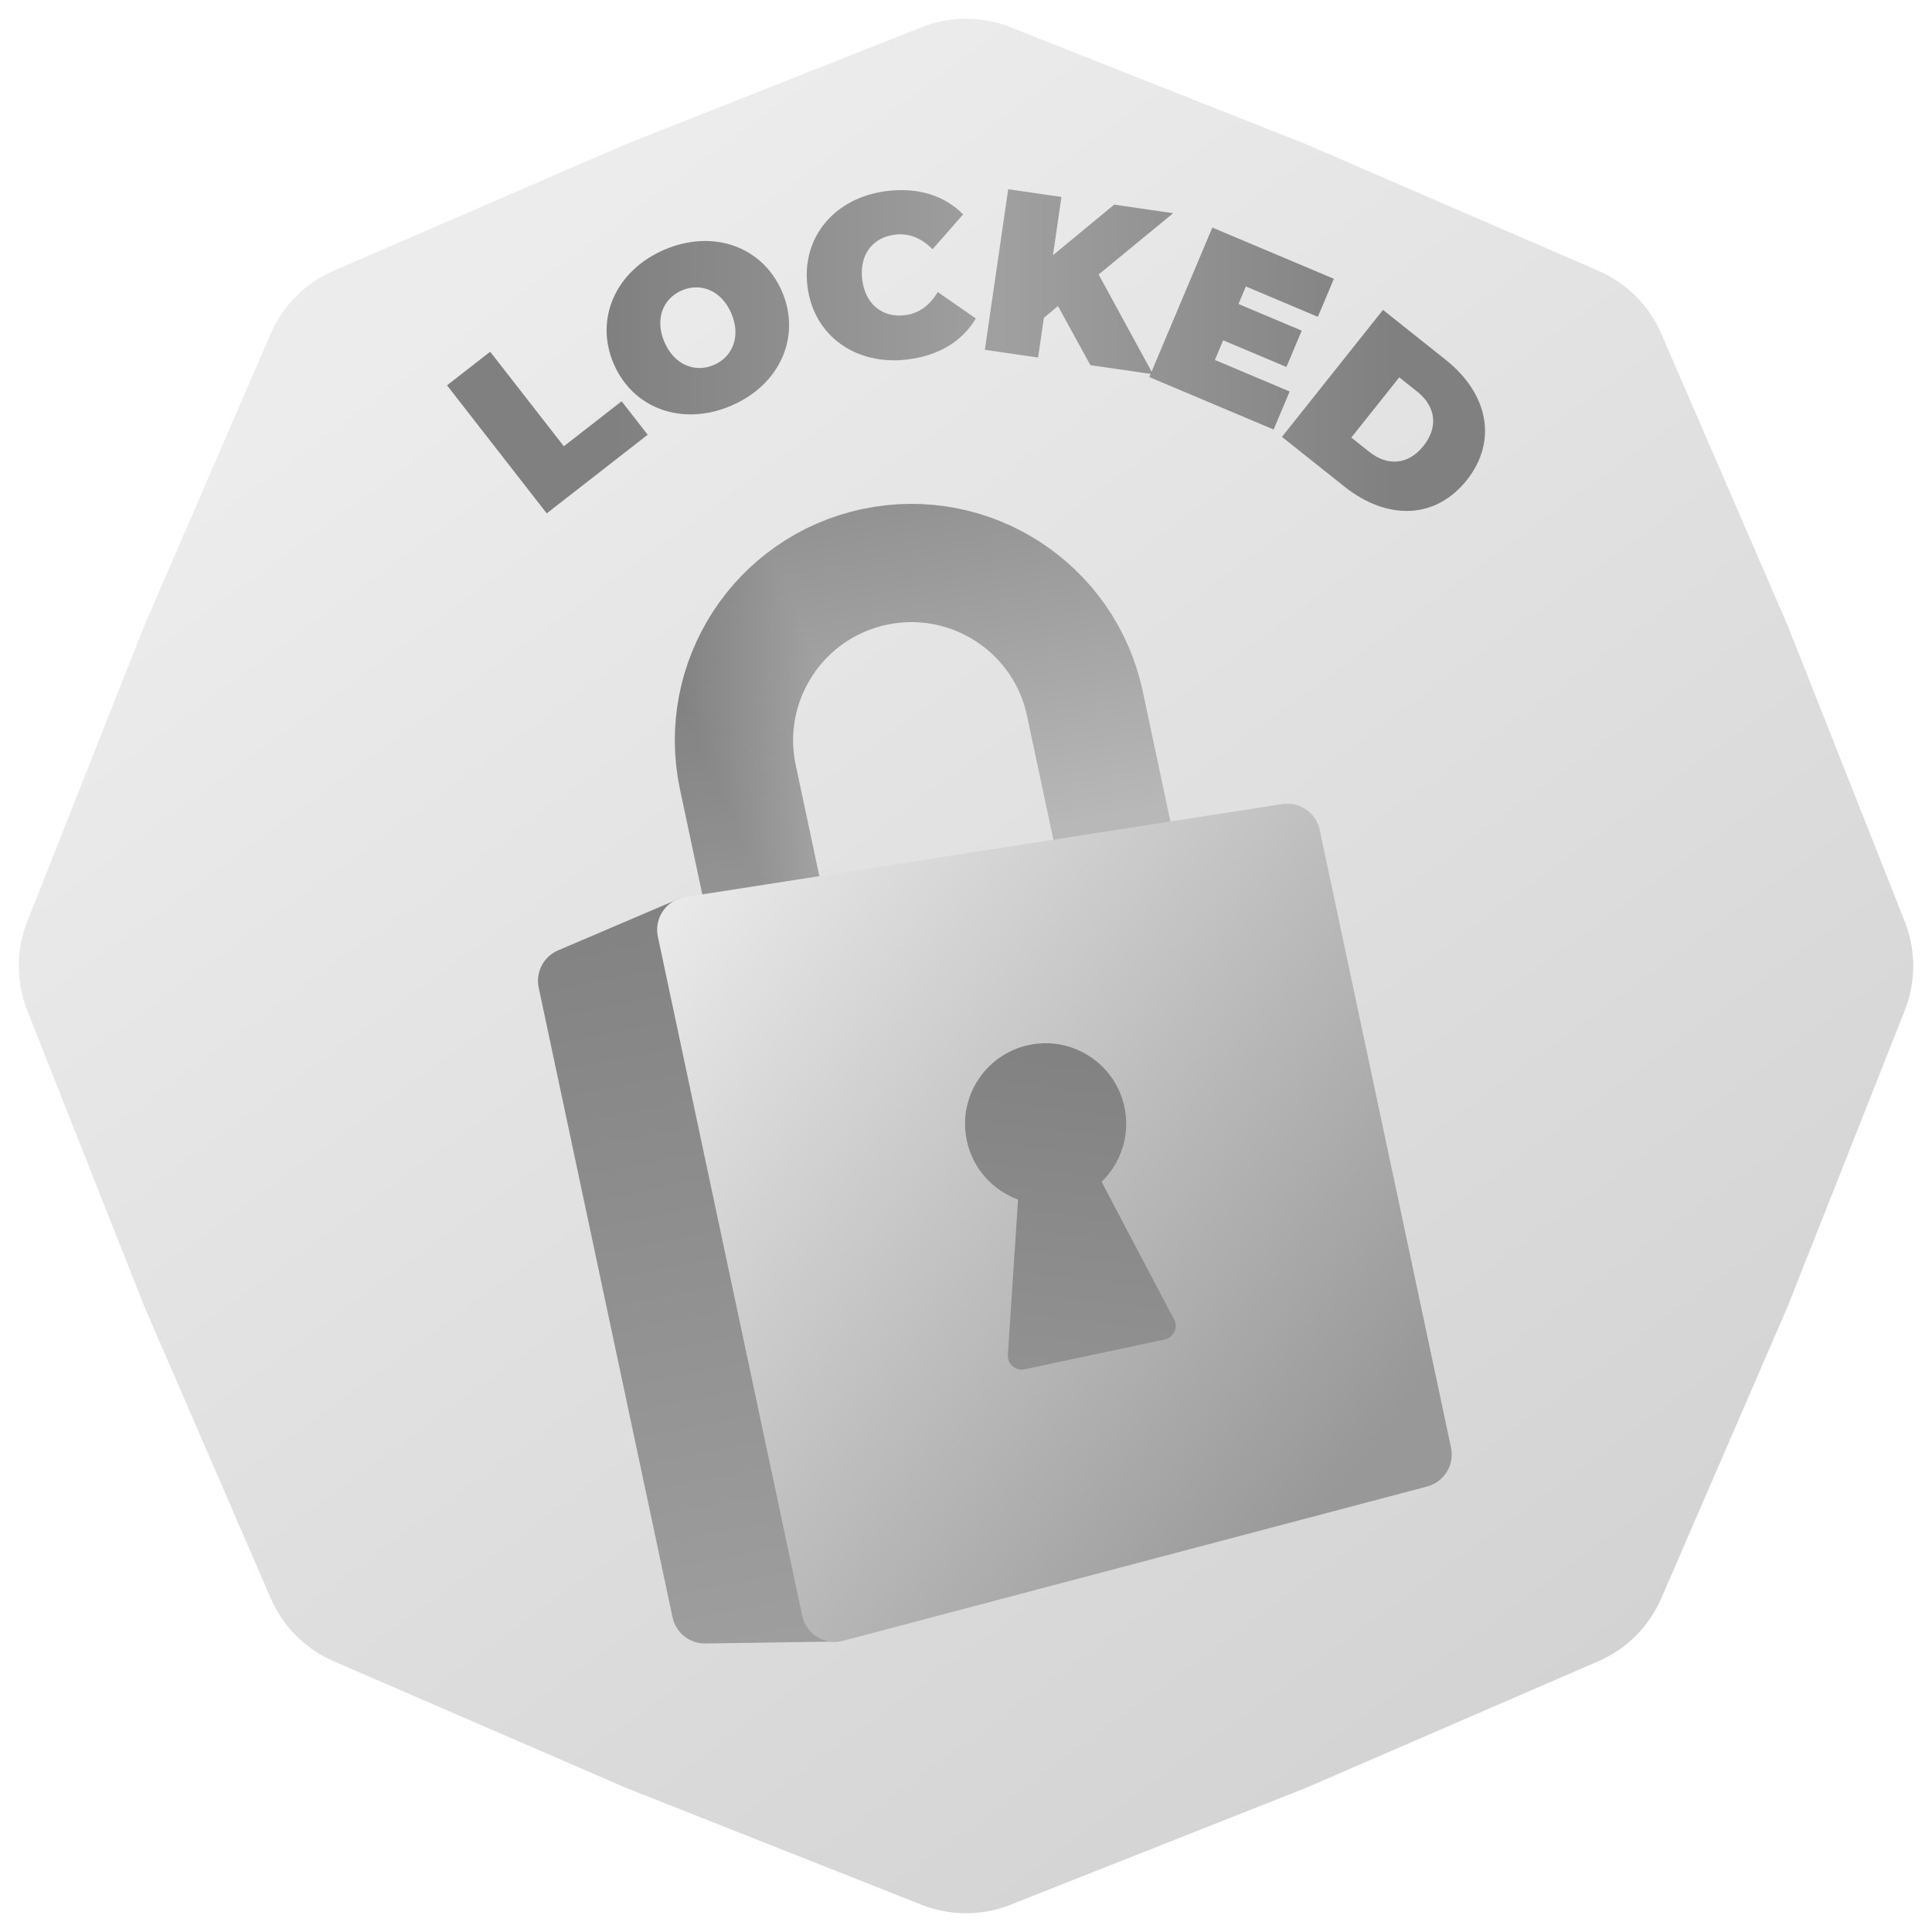
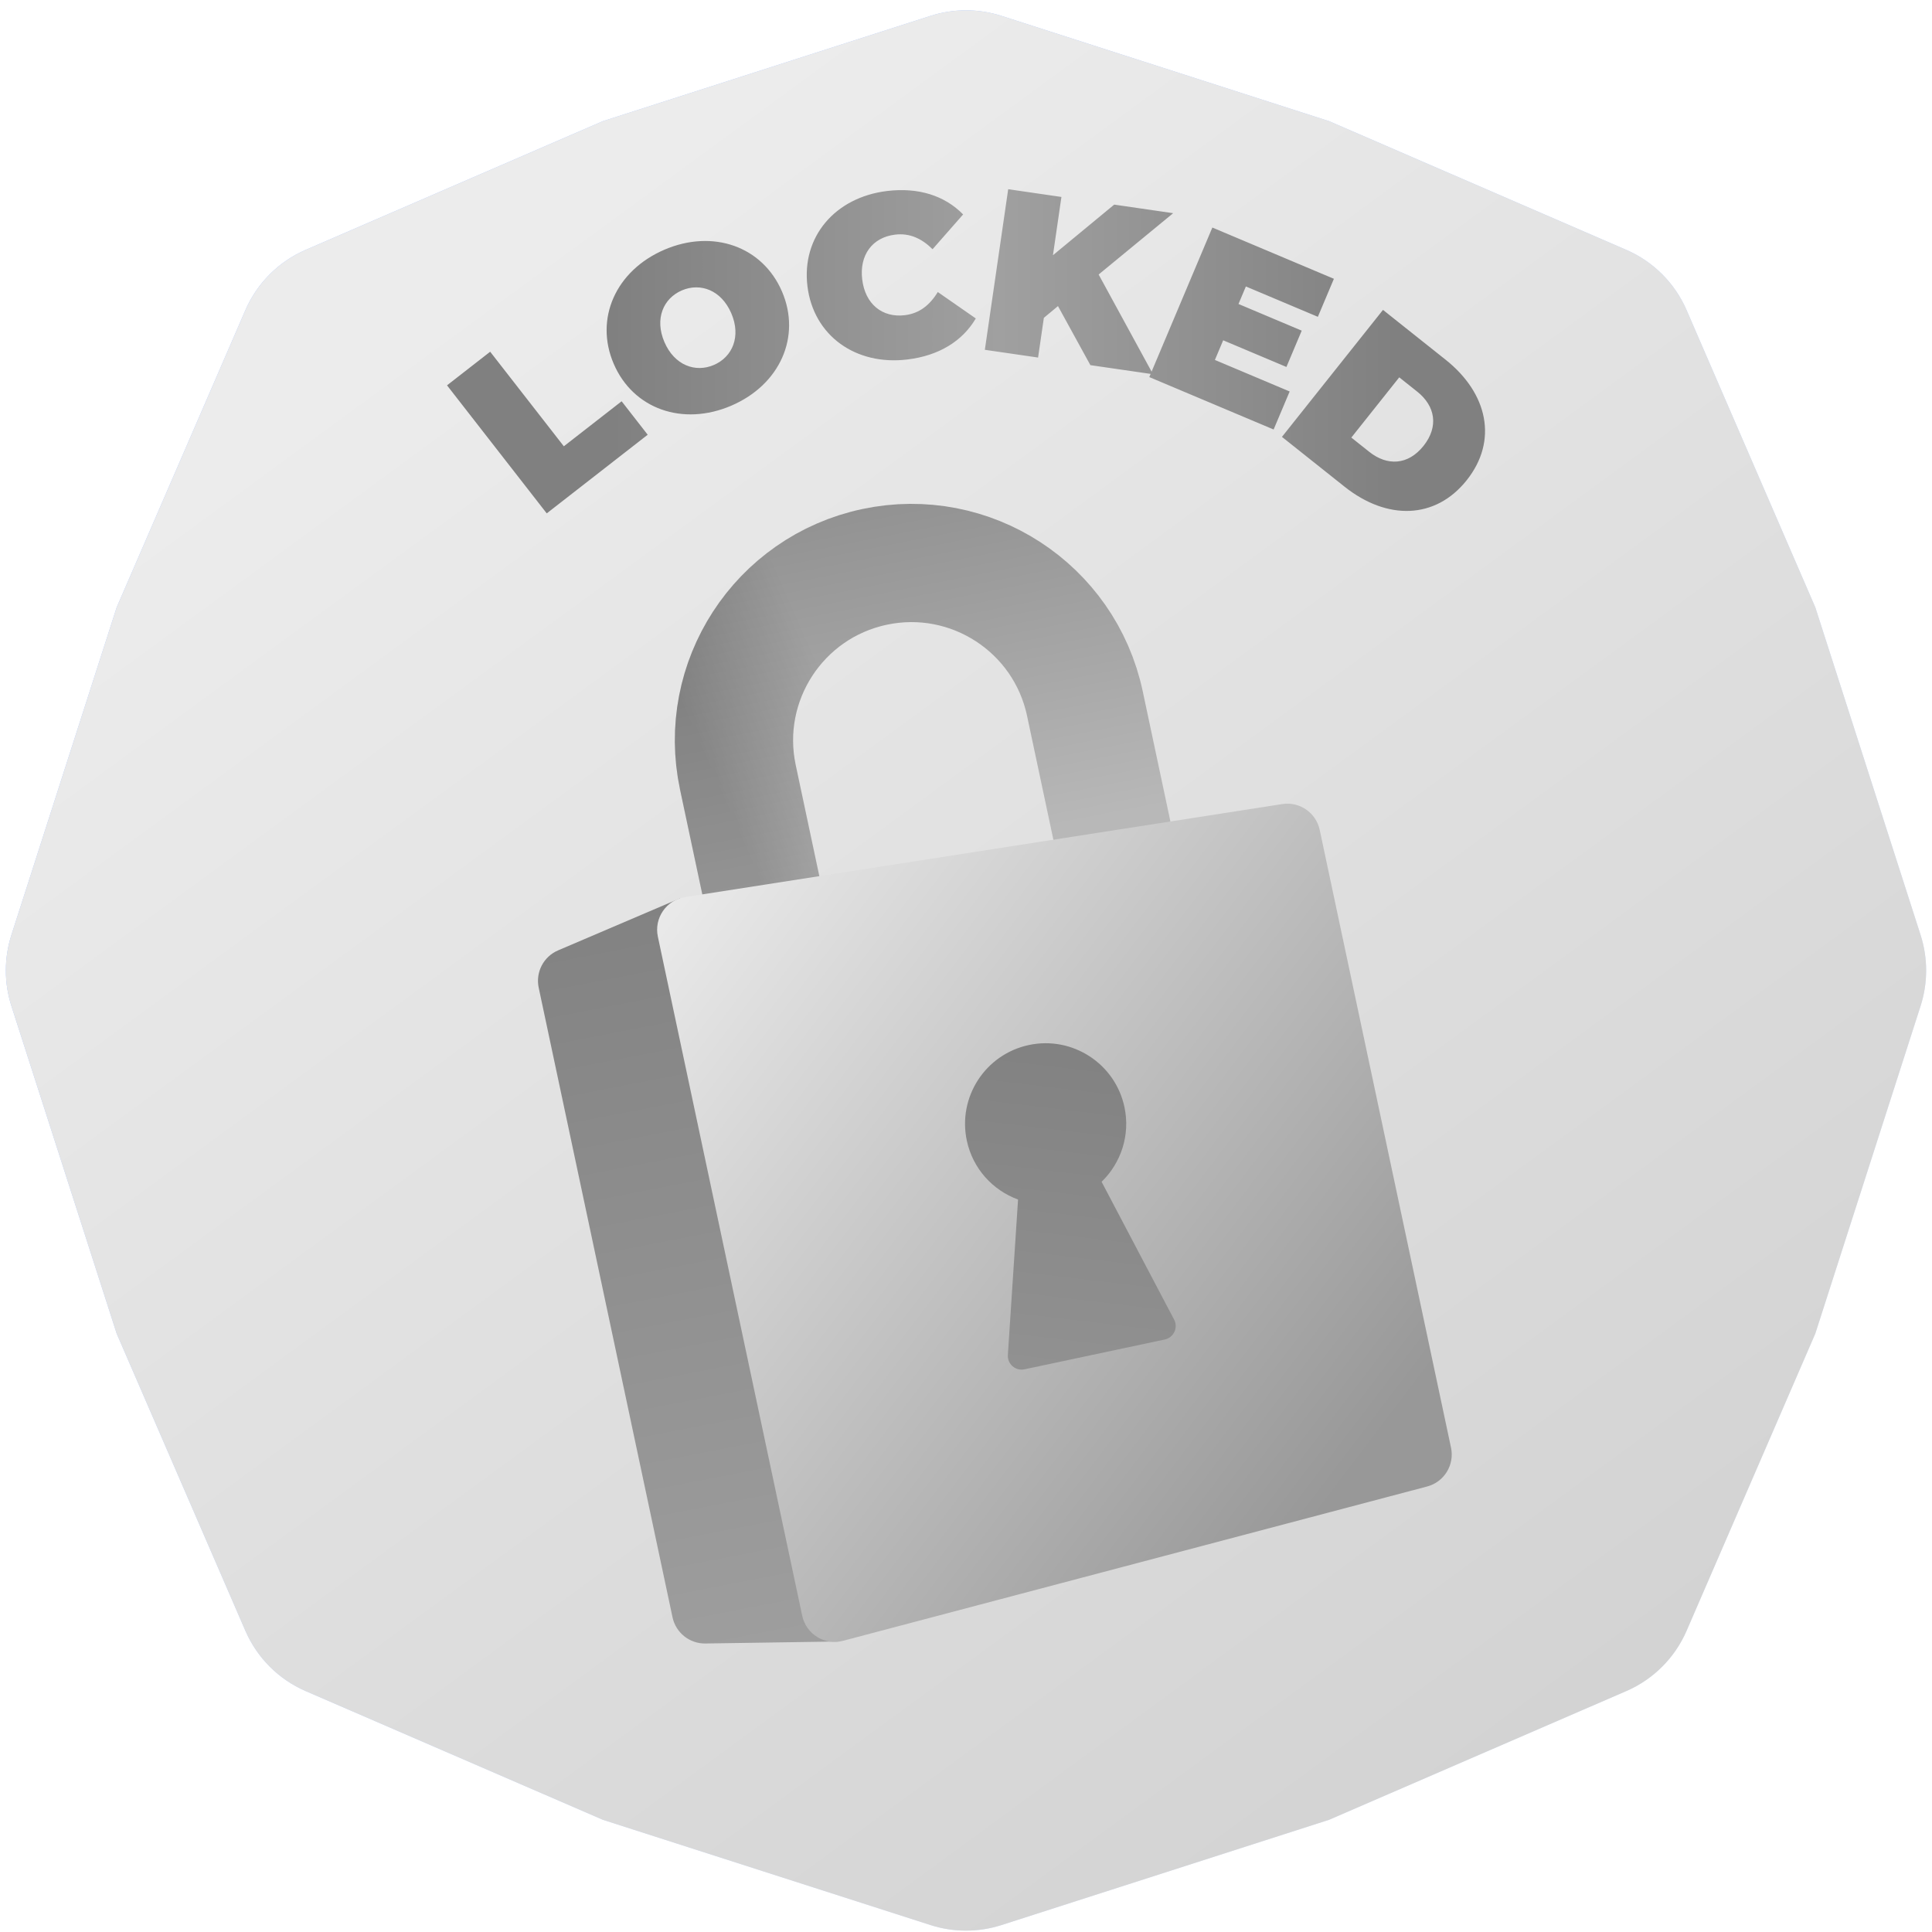
<svg xmlns="http://www.w3.org/2000/svg" width="200" height="200" viewBox="0 0 200 200" fill="none">
-   <path d="M95.401 2.819C98.356 1.65 101.644 1.65 104.599 2.819L135.234 14.938L165.466 28.031C168.381 29.294 170.706 31.619 171.969 34.534L185.062 64.766L197.181 95.401C198.35 98.356 198.35 101.644 197.181 104.599L185.062 135.234L171.969 165.466C170.706 168.381 168.381 170.706 165.466 171.969L135.234 185.062L104.599 197.181C101.644 198.35 98.356 198.35 95.401 197.181L64.766 185.062L34.534 171.969C31.619 170.706 29.294 168.381 28.031 165.466L14.938 135.234L2.819 104.599C1.65 101.644 1.65 98.356 2.819 95.401L14.938 64.766L28.031 34.534C29.294 31.619 31.619 29.294 34.534 28.031L64.766 14.938L95.401 2.819Z" fill="url(#paint0_linear_8142_186924)" />
-   <path d="M81.475 104.413L76.384 80.464C74.276 70.544 80.608 60.793 90.528 58.685C100.448 56.576 110.199 62.908 112.307 72.828L117.398 96.777" stroke="url(#paint1_linear_8142_186924)" stroke-width="12.242" />
-   <path opacity="0.2" d="M81.475 104.413L76.384 80.464C74.276 70.544 80.608 60.793 90.528 58.685C100.448 56.576 110.199 62.908 112.307 72.828L117.398 96.777" stroke="url(#paint2_linear_8142_186924)" stroke-width="12.242" />
-   <path d="M55.766 102.246C55.426 100.644 56.266 99.026 57.772 98.383L70.387 92.996L86.825 169.927L73.022 170.134C71.385 170.158 69.96 169.022 69.619 167.42L55.766 102.246Z" fill="url(#paint3_linear_8142_186924)" />
-   <path d="M68.101 96.959C67.692 95.036 68.982 93.164 70.925 92.862L132.737 83.237C134.534 82.957 136.237 84.13 136.615 85.91L150.208 149.859C150.588 151.646 149.499 153.417 147.732 153.883L87.269 169.855C85.376 170.355 83.45 169.169 83.043 167.254L68.101 96.959Z" fill="url(#paint4_linear_8142_186924)" />
-   <path d="M106.509 108.18C111.015 107.222 115.445 110.099 116.403 114.605C117.023 117.523 116.033 120.407 114.037 122.339L121.544 136.605C121.984 137.442 121.503 138.467 120.579 138.664L106.053 141.752C105.128 141.948 104.272 141.207 104.334 140.264L105.389 124.176C102.78 123.223 100.704 120.991 100.084 118.074C99.126 113.568 102.003 109.138 106.509 108.18Z" fill="url(#paint5_linear_8142_186924)" />
-   <path d="M56.598 53.144L46.275 39.89L50.743 36.41L58.368 46.199L64.351 41.539L67.05 45.004L56.598 53.144ZM75.711 41.992C70.684 44.153 65.542 42.34 63.533 37.665C61.523 32.991 63.746 28.013 68.773 25.852C73.8 23.691 78.942 25.503 80.952 30.178C82.961 34.852 80.738 39.831 75.711 41.992ZM73.901 37.78C75.819 36.956 76.737 34.837 75.704 32.434C74.671 30.03 72.502 29.238 70.584 30.063C68.665 30.888 67.747 33.006 68.78 35.41C69.814 37.813 71.983 38.605 73.901 37.78ZM93.94 37.213C88.58 37.867 84.211 34.748 83.586 29.626C82.962 24.504 86.455 20.428 91.815 19.774C95.079 19.377 97.797 20.254 99.702 22.198L96.538 25.799C95.411 24.679 94.156 24.107 92.655 24.29C90.321 24.574 88.946 26.386 89.256 28.935C89.567 31.484 91.337 32.913 93.672 32.628C95.172 32.445 96.253 31.588 97.079 30.23L101.014 32.966C99.632 35.311 97.204 36.816 93.94 37.213ZM112.877 37.8L109.521 31.686L108.059 32.904L107.462 37.013L101.951 36.212L104.368 19.587L109.878 20.388L109.001 26.42L115.341 21.182L121.445 22.069L113.731 28.417L119.361 38.742L112.877 37.8ZM125.765 37.262L133.505 40.526L131.845 44.462L118.975 39.035L125.502 23.555L138.085 28.861L136.425 32.797L128.973 29.655L128.208 31.468L134.754 34.228L133.169 37.988L126.623 35.227L125.765 37.262ZM132.707 45.226L143.167 32.08L149.646 37.235C154.041 40.731 155.077 45.635 151.835 49.71C148.592 53.786 143.581 53.878 139.186 50.381L132.707 45.226ZM139.889 45.297L141.748 46.776C143.607 48.255 145.766 48.163 147.365 46.154C148.964 44.145 148.568 42.02 146.709 40.541L144.85 39.062L139.889 45.297Z" fill="url(#paint6_linear_8142_186924)" />
+   <path d="M96.329 1.643C98.716 0.876 101.284 0.876 103.671 1.643L137.59 12.543L168.354 25.866C171.153 27.078 173.385 29.31 174.597 32.109L187.921 62.874L198.82 96.792C199.587 99.18 199.587 101.747 198.82 104.135L187.921 138.053L174.597 168.818C173.385 171.616 171.153 173.849 168.354 175.061L137.59 188.384L103.671 199.284C101.284 200.051 98.716 200.051 96.329 199.284L62.41 188.384L31.645 175.061C28.847 173.849 26.615 171.616 25.403 168.818L12.079 138.053L1.18 104.135C0.413 101.747 0.413 99.18 1.18 96.792L12.079 62.874L25.403 32.109C26.615 29.31 28.847 27.078 31.645 25.866L62.41 12.543L96.329 1.643Z" fill="url(#paint0_linear_8142_186924)" />
+   <path d="M96.329 1.643C98.716 0.876 101.284 0.876 103.671 1.643L137.59 12.543L168.354 25.866C171.153 27.078 173.385 29.31 174.597 32.109L187.921 62.874L198.82 96.792C199.587 99.18 199.587 101.747 198.82 104.135L187.921 138.053L174.597 168.818C173.385 171.616 171.153 173.849 168.354 175.061L137.59 188.384L103.671 199.284C101.284 200.051 98.716 200.051 96.329 199.284L62.41 188.384L31.645 175.061C28.847 173.849 26.615 171.616 25.403 168.818L12.079 138.053L1.18 104.135C0.413 101.747 0.413 99.18 1.18 96.792L12.079 62.874L25.403 32.109C26.615 29.31 28.847 27.078 31.645 25.866L62.41 12.543L96.329 1.643Z" fill="url(#paint1_linear_8142_186924)" />
+   <path d="M81.475 104.413L76.384 80.464C74.276 70.544 80.608 60.793 90.528 58.685C100.448 56.576 110.199 62.908 112.307 72.828L117.398 96.777" stroke="url(#paint2_linear_8142_186924)" stroke-width="12.242" />
+   <path opacity="0.2" d="M81.475 104.413L76.384 80.464C74.276 70.544 80.608 60.793 90.528 58.685C100.448 56.576 110.199 62.908 112.307 72.828L117.398 96.777" stroke="url(#paint3_linear_8142_186924)" stroke-width="12.242" />
+   <path d="M55.766 102.246C55.426 100.644 56.266 99.026 57.772 98.383L70.387 92.996L86.825 169.927L73.022 170.134C71.385 170.158 69.96 169.022 69.619 167.42L55.766 102.246Z" fill="url(#paint4_linear_8142_186924)" />
+   <path d="M68.101 96.959C67.692 95.036 68.982 93.164 70.925 92.862L132.737 83.237C134.534 82.957 136.237 84.13 136.615 85.91L150.208 149.859C150.588 151.646 149.499 153.417 147.732 153.883L87.269 169.855C85.376 170.355 83.45 169.169 83.043 167.254L68.101 96.959Z" fill="url(#paint5_linear_8142_186924)" />
+   <path d="M106.509 108.18C111.015 107.222 115.445 110.099 116.403 114.605C117.023 117.523 116.033 120.407 114.037 122.339L121.544 136.605C121.984 137.442 121.503 138.467 120.579 138.664L106.053 141.752C105.128 141.948 104.272 141.207 104.334 140.264L105.389 124.176C102.78 123.223 100.704 120.991 100.084 118.074C99.126 113.568 102.003 109.138 106.509 108.18Z" fill="url(#paint6_linear_8142_186924)" />
+   <path d="M56.598 53.144L46.275 39.89L50.743 36.41L58.368 46.199L64.351 41.539L67.05 45.004L56.598 53.144ZM75.711 41.992C70.684 44.153 65.542 42.34 63.533 37.665C61.523 32.991 63.746 28.013 68.773 25.852C73.8 23.691 78.942 25.503 80.952 30.178C82.961 34.852 80.738 39.831 75.711 41.992ZM73.901 37.78C75.819 36.956 76.737 34.837 75.704 32.434C74.671 30.03 72.502 29.238 70.584 30.063C68.665 30.888 67.747 33.006 68.78 35.41C69.814 37.813 71.983 38.605 73.901 37.78ZM93.94 37.213C88.58 37.867 84.211 34.748 83.586 29.626C82.962 24.504 86.455 20.428 91.815 19.774C95.079 19.377 97.797 20.254 99.702 22.198L96.538 25.799C95.411 24.679 94.156 24.107 92.655 24.29C90.321 24.574 88.946 26.386 89.256 28.935C89.567 31.484 91.337 32.913 93.672 32.628C95.172 32.445 96.253 31.588 97.079 30.23L101.014 32.966C99.632 35.311 97.204 36.816 93.94 37.213ZM112.877 37.8L109.521 31.686L108.059 32.904L107.462 37.013L101.951 36.212L104.368 19.587L109.878 20.388L109.001 26.42L115.341 21.182L121.445 22.069L113.731 28.417L119.361 38.742L112.877 37.8ZM125.765 37.262L133.505 40.526L131.845 44.462L118.975 39.035L125.502 23.555L138.085 28.861L136.425 32.797L128.973 29.655L128.208 31.468L134.754 34.228L133.169 37.988L126.623 35.227L125.765 37.262ZM132.707 45.226L143.167 32.08L149.646 37.235C154.041 40.731 155.077 45.635 151.835 49.71C148.592 53.786 143.581 53.878 139.186 50.381L132.707 45.226ZM139.889 45.297L141.748 46.776C143.607 48.255 145.766 48.163 147.365 46.154C148.964 44.145 148.568 42.02 146.709 40.541L144.85 39.062L139.889 45.297Z" fill="url(#paint7_linear_8142_186924)" />
  <defs>
-     <linearGradient id="paint0_linear_8142_186924" x1="51.748" y1="27.303" x2="169.957" y2="188.671" gradientUnits="userSpaceOnUse">
+     <linearGradient id="paint0_linear_8142_186924" x1="40.932" y1="50.833" x2="156.502" y2="171.306" gradientUnits="userSpaceOnUse">
+       <stop stop-color="#A1BFFF" />
+       <stop offset="1" stop-color="#E0EBFF" />
+     </linearGradient>
+     <linearGradient id="paint1_linear_8142_186924" x1="51.26" y1="27.033" x2="170.663" y2="190.03" gradientUnits="userSpaceOnUse">
      <stop stop-color="#ECECEC" />
      <stop offset="1" stop-color="#D1D1D1" />
    </linearGradient>
-     <linearGradient id="paint1_linear_8142_186924" x1="99.529" y1="87.611" x2="92.517" y2="51.932" gradientUnits="userSpaceOnUse">
+     <linearGradient id="paint2_linear_8142_186924" x1="99.529" y1="87.611" x2="92.517" y2="51.932" gradientUnits="userSpaceOnUse">
      <stop stop-color="#B8B8B8" />
      <stop offset="1" stop-color="#929292" />
    </linearGradient>
-     <linearGradient id="paint2_linear_8142_186924" x1="145.267" y1="54.419" x2="68.121" y2="88.4" gradientUnits="userSpaceOnUse">
+     <linearGradient id="paint3_linear_8142_186924" x1="145.267" y1="54.419" x2="68.121" y2="88.4" gradientUnits="userSpaceOnUse">
      <stop offset="0.726" stop-opacity="0" />
      <stop offset="0.899" />
    </linearGradient>
-     <linearGradient id="paint3_linear_8142_186924" x1="65.654" y1="93.777" x2="82.589" y2="181.005" gradientUnits="userSpaceOnUse">
+     <linearGradient id="paint4_linear_8142_186924" x1="65.654" y1="93.777" x2="82.589" y2="181.005" gradientUnits="userSpaceOnUse">
      <stop stop-color="#828282" />
      <stop offset="1" stop-color="#A2A2A2" />
    </linearGradient>
-     <linearGradient id="paint4_linear_8142_186924" x1="67.348" y1="93.853" x2="141.625" y2="150.285" gradientUnits="userSpaceOnUse">
+     <linearGradient id="paint5_linear_8142_186924" x1="67.348" y1="93.853" x2="141.625" y2="150.285" gradientUnits="userSpaceOnUse">
      <stop stop-color="#EBEBEB" />
      <stop offset="1" stop-color="#989898" />
    </linearGradient>
-     <linearGradient id="paint5_linear_8142_186924" x1="115.189" y1="107.901" x2="108.841" y2="161.256" gradientUnits="userSpaceOnUse">
+     <linearGradient id="paint6_linear_8142_186924" x1="115.189" y1="107.901" x2="108.841" y2="161.256" gradientUnits="userSpaceOnUse">
      <stop stop-color="#818181" />
      <stop offset="1" stop-color="#9A9A9A" />
    </linearGradient>
-     <linearGradient id="paint6_linear_8142_186924" x1="63.378" y1="40.741" x2="144.558" y2="40.741" gradientUnits="userSpaceOnUse">
+     <linearGradient id="paint7_linear_8142_186924" x1="63.378" y1="40.741" x2="144.558" y2="40.741" gradientUnits="userSpaceOnUse">
      <stop stop-color="#808080" />
      <stop offset="0.493" stop-color="#A0A0A0" />
      <stop offset="1" stop-color="#808080" />
    </linearGradient>
  </defs>
</svg>
